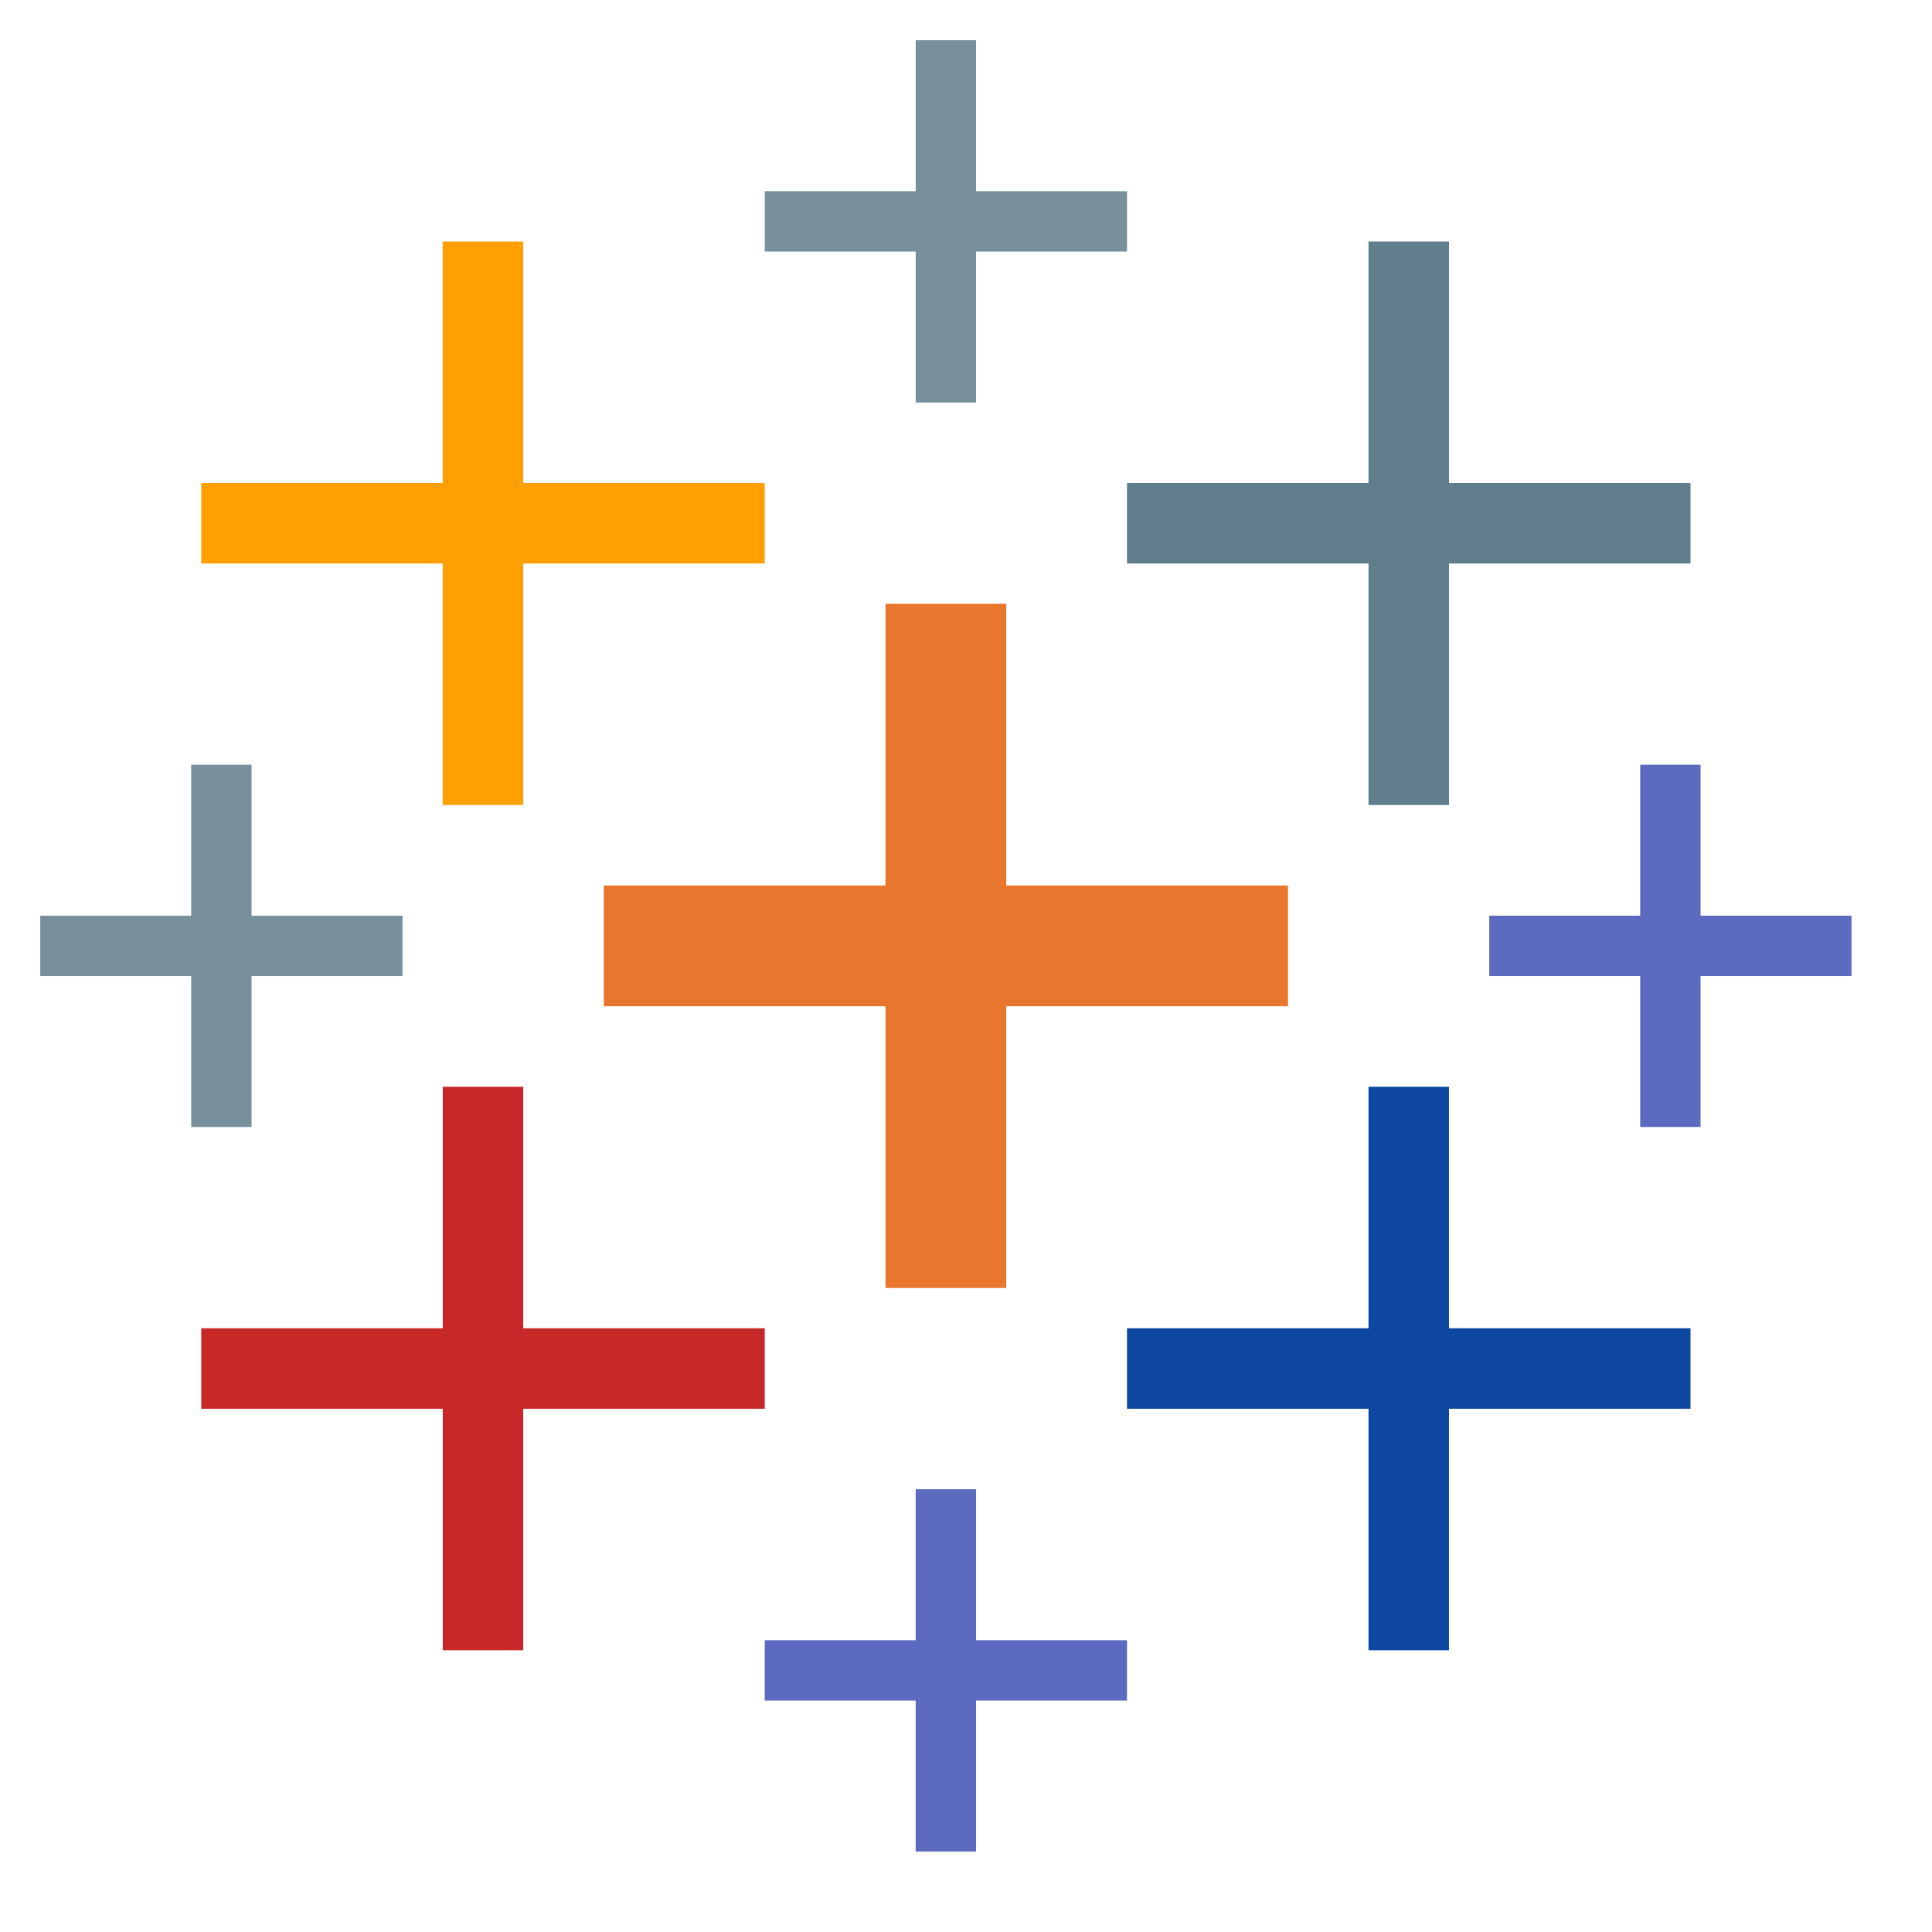
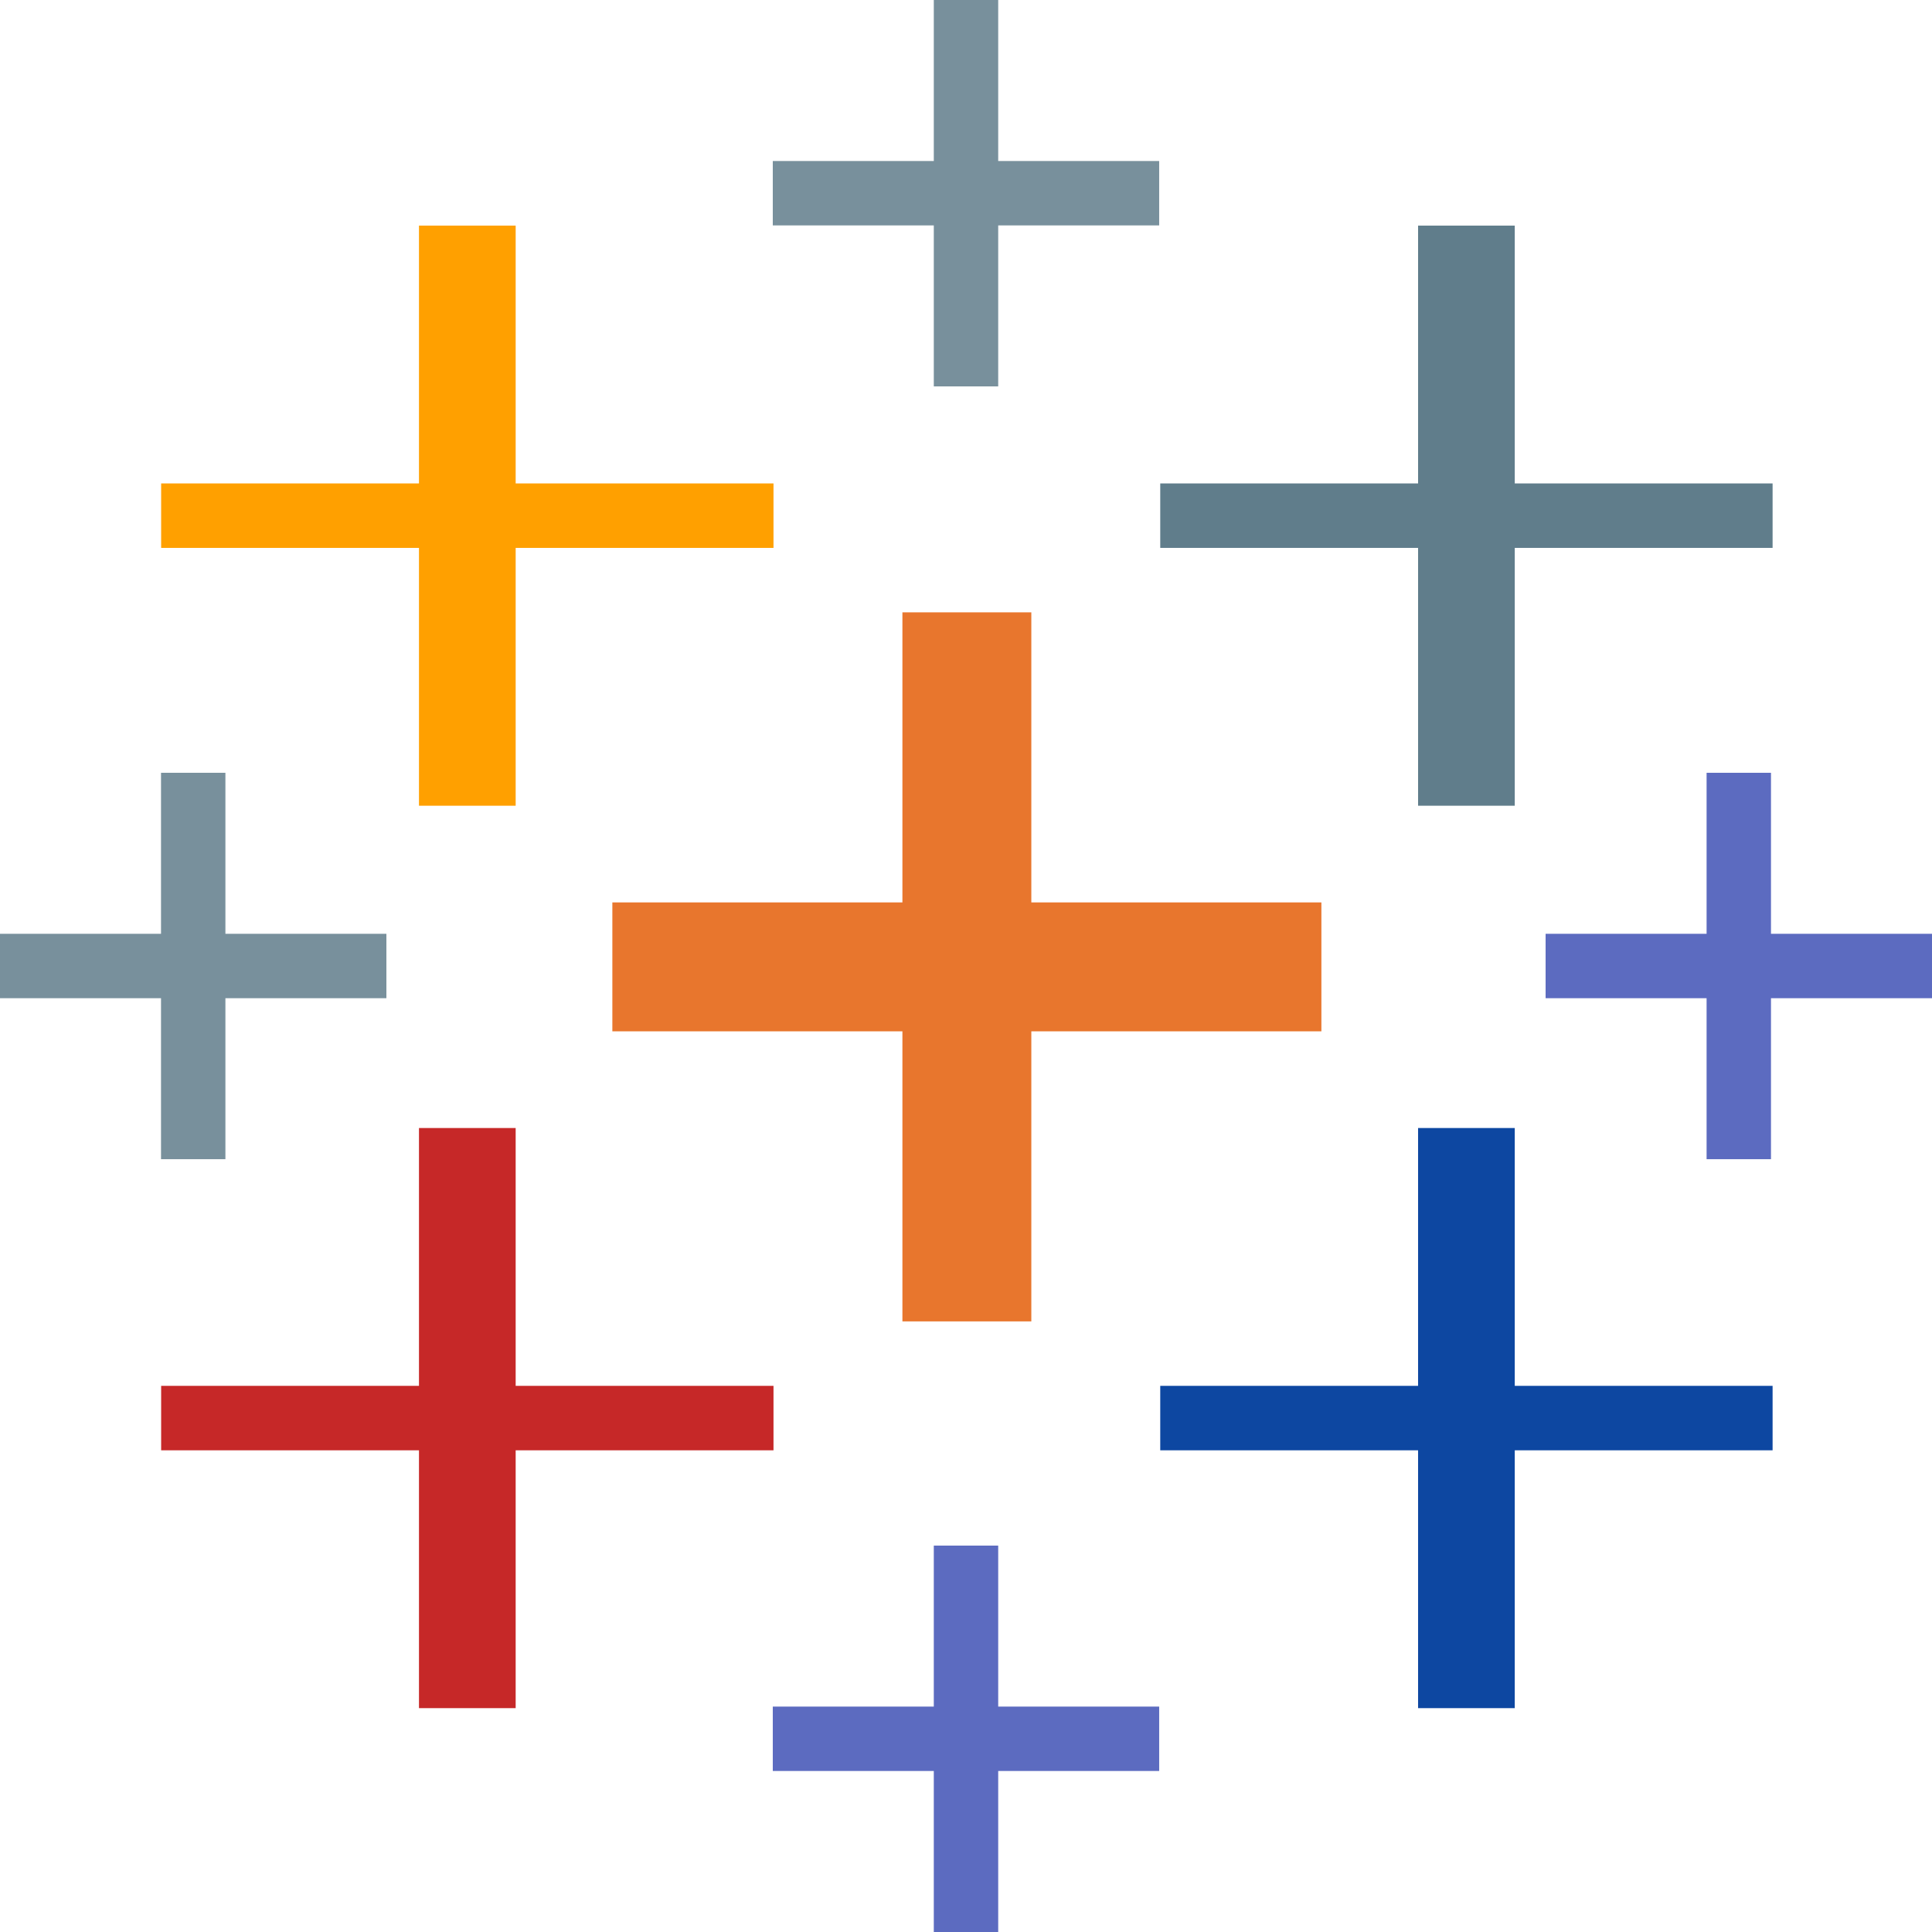
- <svg xmlns="http://www.w3.org/2000/svg" viewBox="0 0 48 48" width="48px" height="48px">
-   <rect width="1.5" height="9" x="22.75" y="1" fill="#78909c" />
-   <rect width="9" height="1.5" x="19" y="4.75" fill="#78909c" />
-   <rect width="1.5" height="9" x="40.75" y="19" fill="#5c6bc0" />
-   <rect width="9" height="1.5" x="37" y="22.75" fill="#5c6bc0" />
-   <rect width="1.5" height="9" x="4.75" y="19" fill="#78909c" />
-   <rect width="9" height="1.5" x="1" y="22.75" fill="#78909c" />
-   <rect width="1.5" height="9" x="22.75" y="37" fill="#5c6bc0" />
-   <rect width="9" height="1.5" x="19" y="40.75" fill="#5c6bc0" />
-   <rect width="17" height="3" x="15" y="22" fill="#e8762d" />
-   <rect width="3" height="17" x="22" y="15" fill="#e8762d" />
-   <rect width="2" height="14" x="11" y="6" fill="#ffa000" />
-   <rect width="14" height="2" x="5" y="12" fill="#ffa000" />
-   <rect width="2" height="14" x="34" y="6" fill="#607d8b" />
-   <rect width="14" height="2" x="28" y="12" fill="#607d8b" />
-   <rect width="2" height="14" x="11" y="27" fill="#c62828" />
-   <rect width="14" height="2" x="5" y="33" fill="#c62828" />
-   <rect width="2" height="14" x="34" y="27" fill="#0d47a1" />
-   <rect width="14" height="2" x="28" y="33" fill="#0d47a1" />
+ <svg xmlns="http://www.w3.org/2000/svg" width="59.946" height="59.946" viewBox="0 0 59.946 59.946">
+   <g id="tableau-icon" transform="translate(-1 -1)">
+     <rect id="Rectangle_148" data-name="Rectangle 148" width="1.998" height="11.989" transform="translate(29.974 1)" fill="#78909c" />
+     <rect id="Rectangle_149" data-name="Rectangle 149" width="11.989" height="1.998" transform="translate(24.978 5.996)" fill="#78909c" />
+     <rect id="Rectangle_150" data-name="Rectangle 150" width="1.998" height="11.989" transform="translate(53.952 24.978)" fill="#5c6bc0" />
+     <rect id="Rectangle_151" data-name="Rectangle 151" width="11.989" height="1.998" transform="translate(48.957 29.974)" fill="#5c6bc0" />
+     <rect id="Rectangle_152" data-name="Rectangle 152" width="1.998" height="11.989" transform="translate(5.996 24.978)" fill="#78909c" />
+     <rect id="Rectangle_153" data-name="Rectangle 153" width="11.989" height="1.998" transform="translate(1 29.974)" fill="#78909c" />
+     <rect id="Rectangle_154" data-name="Rectangle 154" width="1.998" height="11.989" transform="translate(29.974 48.957)" fill="#5c6bc0" />
+     <rect id="Rectangle_155" data-name="Rectangle 155" width="11.989" height="1.998" transform="translate(24.978 53.952)" fill="#5c6bc0" />
+     <rect id="Rectangle_156" data-name="Rectangle 156" width="22" height="4" transform="translate(20 29)" fill="#e8762d" />
+     <rect id="Rectangle_157" data-name="Rectangle 157" width="4" height="22" transform="translate(29 20)" fill="#e8762d" />
+     <rect id="Rectangle_158" data-name="Rectangle 158" width="3" height="18" transform="translate(14 8)" fill="#ffa000" />
+     <rect id="Rectangle_159" data-name="Rectangle 159" width="19" height="2" transform="translate(6 16)" fill="#ffa000" />
+     <rect id="Rectangle_160" data-name="Rectangle 160" width="3" height="18" transform="translate(45 8)" fill="#607d8b" />
+     <rect id="Rectangle_161" data-name="Rectangle 161" width="19" height="2" transform="translate(37 16)" fill="#607d8b" />
+     <rect id="Rectangle_162" data-name="Rectangle 162" width="3" height="18" transform="translate(14 36)" fill="#c62828" />
+     <rect id="Rectangle_163" data-name="Rectangle 163" width="19" height="2" transform="translate(6 44)" fill="#c62828" />
+     <rect id="Rectangle_164" data-name="Rectangle 164" width="3" height="18" transform="translate(45 36)" fill="#0d47a1" />
+     <rect id="Rectangle_165" data-name="Rectangle 165" width="19" height="2" transform="translate(37 44)" fill="#0d47a1" />
+   </g>
</svg>
